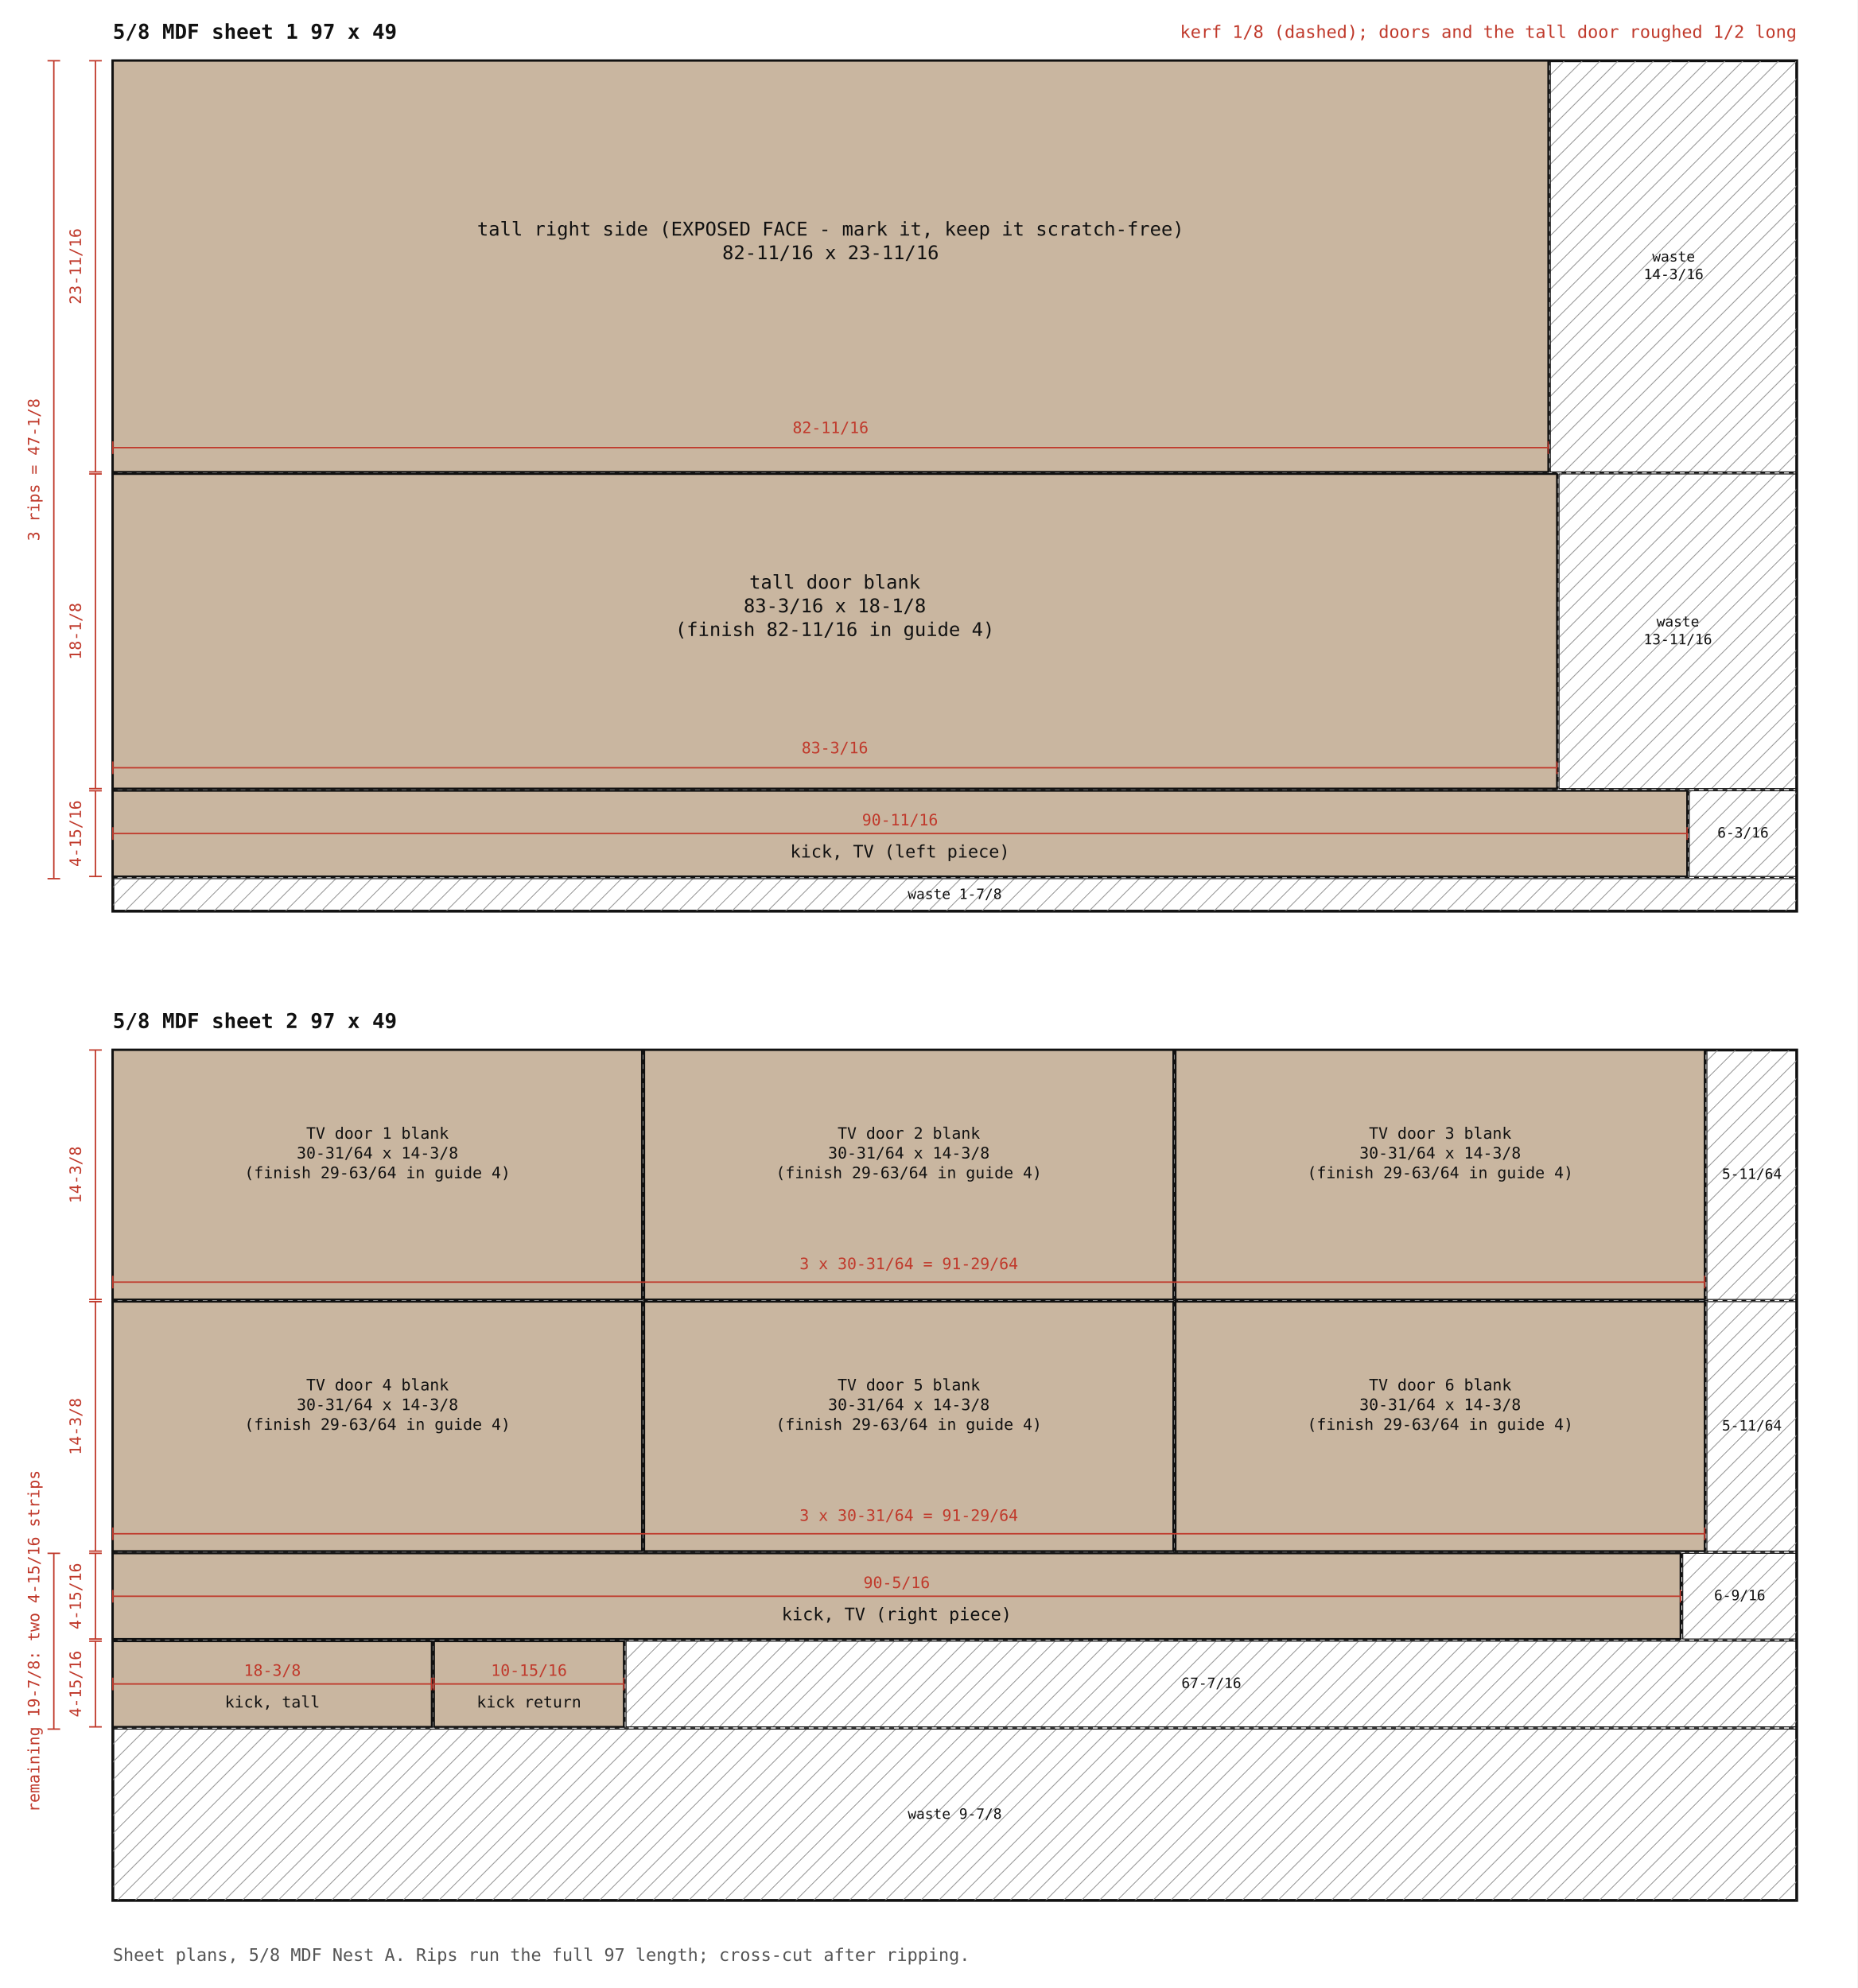
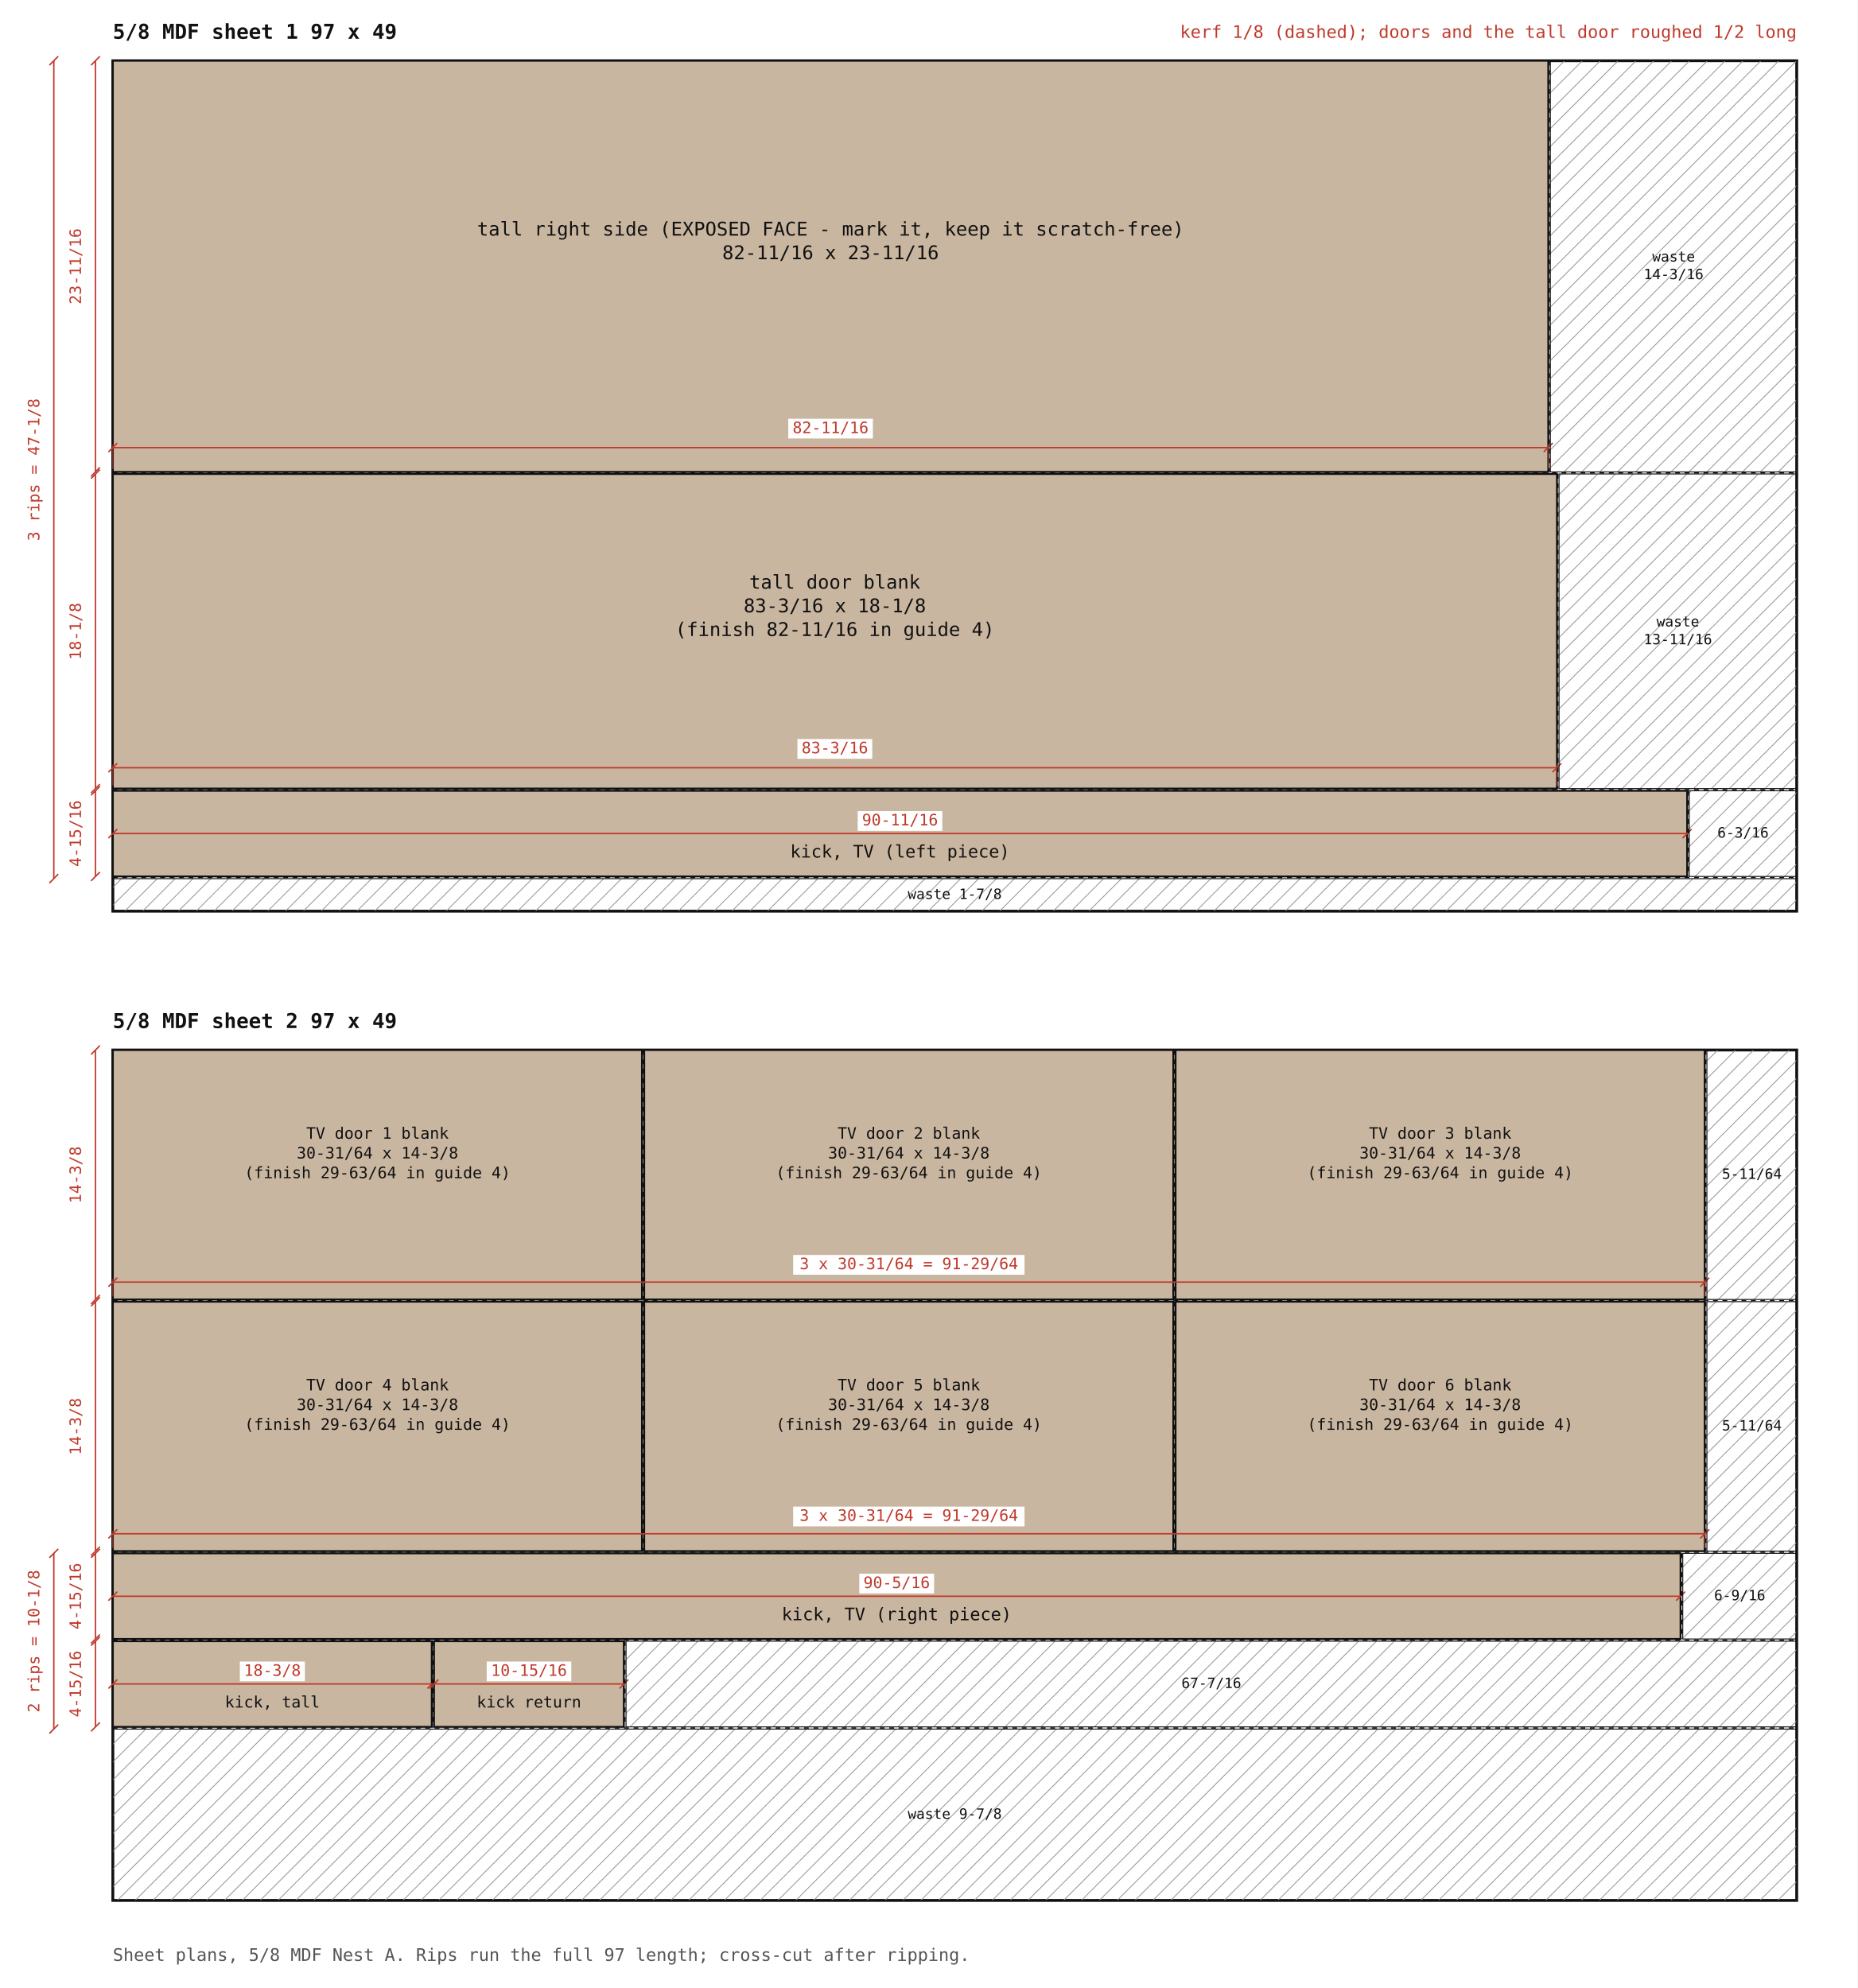
<svg xmlns="http://www.w3.org/2000/svg" viewBox="0 0 1177 1260" width="1177" height="1260">
  <defs>
    <pattern id="waste" width="8" height="8" patternUnits="userSpaceOnUse" patternTransform="rotate(45)">
      <line x1="0" y1="0" x2="0" y2="8" stroke="#999" stroke-width="1" />
    </pattern>
  </defs>
  <rect width="100%" height="100%" fill="white" />
  <rect x="71.5" y="38.5" width="1067.0" height="539.0" fill="white" stroke="#111" stroke-width="1.8" opacity="1.0" />
  <text x="71.5" y="20.9" font-size="13" text-anchor="start" fill="#111" font-weight="bold" dominant-baseline="middle" font-family="Menlo, Consolas, monospace">5/8 MDF sheet 1  97 x 49</text>
  <rect x="71.5" y="38.5" width="909.6" height="260.6" fill="#c9b6a0" stroke="#111" stroke-width="1.2" opacity="1.0" />
  <text x="526.3" y="145.9" font-size="12" text-anchor="middle" fill="#111" font-weight="normal" dominant-baseline="middle" font-family="Menlo, Consolas, monospace">tall right side  (EXPOSED FACE - mark it, keep it scratch-free)</text>
  <text x="526.3" y="160.9" font-size="12" text-anchor="middle" fill="#111" font-weight="normal" dominant-baseline="middle" font-family="Menlo, Consolas, monospace">82-11/16 x 23-11/16</text>
  <line x1="71.5" y1="283.7" x2="981.1" y2="283.7" stroke="#c0392b" stroke-width="0.9" />
-   <line x1="71.5" y1="279.7" x2="71.5" y2="287.7" stroke="#c0392b" stroke-width="0.9" />
-   <line x1="981.1" y1="279.7" x2="981.1" y2="287.7" stroke="#c0392b" stroke-width="0.9" />
+   <line x1="68.7" y1="286.5" x2="74.3" y2="280.8" stroke="#c0392b" stroke-width="0.9" />
+   <line x1="978.2" y1="286.5" x2="983.9" y2="280.8" stroke="#c0392b" stroke-width="0.9" />
+   <line x1="71.5" y1="297.1" x2="71.5" y2="281.7" stroke="#c0392b" stroke-width="0.6" opacity="0.8" />
+   <line x1="981.1" y1="297.1" x2="981.1" y2="281.7" stroke="#c0392b" stroke-width="0.6" opacity="0.8" />
+   <rect x="499.5" y="265.4" width="53.6" height="12.5" fill="white" stroke="none" />
  <text x="526.3" y="271.7" font-size="10" text-anchor="middle" fill="#c0392b" font-weight="normal" dominant-baseline="middle" font-family="Menlo, Consolas, monospace">82-11/16</text>
  <line x1="60.5" y1="38.5" x2="60.5" y2="299.1" stroke="#c0392b" stroke-width="0.9" />
-   <line x1="56.5" y1="38.5" x2="64.5" y2="38.5" stroke="#c0392b" stroke-width="0.9" />
-   <line x1="56.5" y1="299.1" x2="64.5" y2="299.1" stroke="#c0392b" stroke-width="0.9" />
+   <line x1="57.7" y1="41.3" x2="63.3" y2="35.7" stroke="#c0392b" stroke-width="0.9" />
+   <line x1="57.7" y1="301.9" x2="63.3" y2="296.2" stroke="#c0392b" stroke-width="0.9" />
+   <rect x="21.7" y="162.5" width="53.6" height="12.5" fill="white" stroke="none" transform="rotate(-90 48.5 168.8)" />
  <text x="48.5" y="168.8" font-size="10" text-anchor="middle" fill="#c0392b" dominant-baseline="middle" font-family="Menlo, Consolas, monospace" transform="rotate(-90 48.5 168.8)">23-11/16</text>
  <rect x="982.4" y="38.5" width="156.1" height="260.6" fill="url(#waste)" stroke="#111" stroke-width="0.6" opacity="1.0" />
  <text x="1060.5" y="163.2" font-size="9" text-anchor="middle" fill="#111" font-weight="normal" dominant-baseline="middle" font-family="Menlo, Consolas, monospace">waste</text>
  <text x="1060.5" y="174.4" font-size="9" text-anchor="middle" fill="#111" font-weight="normal" dominant-baseline="middle" font-family="Menlo, Consolas, monospace">14-3/16</text>
  <line x1="981.8" y1="38.5" x2="981.8" y2="299.1" stroke="#111" stroke-width="0.8" stroke-dasharray="3 3" />
  <line x1="71.5" y1="299.8" x2="1138.5" y2="299.8" stroke="#111" stroke-width="0.8" stroke-dasharray="3 3" />
  <rect x="71.5" y="300.4" width="915.1" height="199.4" fill="#c9b6a0" stroke="#111" stroke-width="1.2" opacity="1.0" />
  <text x="529.0" y="369.7" font-size="12" text-anchor="middle" fill="#111" font-weight="normal" dominant-baseline="middle" font-family="Menlo, Consolas, monospace">tall door blank</text>
  <text x="529.0" y="384.7" font-size="12" text-anchor="middle" fill="#111" font-weight="normal" dominant-baseline="middle" font-family="Menlo, Consolas, monospace">83-3/16 x 18-1/8</text>
  <text x="529.0" y="399.7" font-size="12" text-anchor="middle" fill="#111" font-weight="normal" dominant-baseline="middle" font-family="Menlo, Consolas, monospace">(finish 82-11/16 in guide 4)</text>
  <line x1="71.5" y1="486.6" x2="986.6" y2="486.6" stroke="#c0392b" stroke-width="0.9" />
-   <line x1="71.5" y1="482.6" x2="71.5" y2="490.6" stroke="#c0392b" stroke-width="0.9" />
-   <line x1="986.6" y1="482.6" x2="986.6" y2="490.6" stroke="#c0392b" stroke-width="0.9" />
+   <line x1="68.7" y1="489.4" x2="74.3" y2="483.8" stroke="#c0392b" stroke-width="0.9" />
+   <line x1="983.7" y1="489.4" x2="989.4" y2="483.8" stroke="#c0392b" stroke-width="0.9" />
+   <line x1="71.5" y1="497.8" x2="71.5" y2="484.6" stroke="#c0392b" stroke-width="0.6" opacity="0.8" />
+   <line x1="986.6" y1="497.8" x2="986.6" y2="484.6" stroke="#c0392b" stroke-width="0.6" opacity="0.8" />
+   <rect x="505.3" y="468.4" width="47.4" height="12.5" fill="white" stroke="none" />
  <text x="529.0" y="474.6" font-size="10" text-anchor="middle" fill="#c0392b" font-weight="normal" dominant-baseline="middle" font-family="Menlo, Consolas, monospace">83-3/16</text>
  <line x1="60.5" y1="300.4" x2="60.5" y2="499.8" stroke="#c0392b" stroke-width="0.9" />
-   <line x1="56.5" y1="300.4" x2="64.5" y2="300.4" stroke="#c0392b" stroke-width="0.9" />
-   <line x1="56.5" y1="499.8" x2="64.5" y2="499.8" stroke="#c0392b" stroke-width="0.9" />
+   <line x1="57.7" y1="303.3" x2="63.3" y2="297.6" stroke="#c0392b" stroke-width="0.9" />
+   <line x1="57.7" y1="502.6" x2="63.3" y2="497.0" stroke="#c0392b" stroke-width="0.9" />
+   <rect x="27.9" y="393.9" width="41.2" height="12.5" fill="white" stroke="none" transform="rotate(-90 48.5 400.1)" />
  <text x="48.5" y="400.1" font-size="10" text-anchor="middle" fill="#c0392b" dominant-baseline="middle" font-family="Menlo, Consolas, monospace" transform="rotate(-90 48.5 400.1)">18-1/8</text>
  <rect x="987.9" y="300.4" width="150.6" height="199.4" fill="url(#waste)" stroke="#111" stroke-width="0.6" opacity="1.0" />
  <text x="1063.2" y="394.5" font-size="9" text-anchor="middle" fill="#111" font-weight="normal" dominant-baseline="middle" font-family="Menlo, Consolas, monospace">waste</text>
  <text x="1063.2" y="405.8" font-size="9" text-anchor="middle" fill="#111" font-weight="normal" dominant-baseline="middle" font-family="Menlo, Consolas, monospace">13-11/16</text>
  <line x1="987.2" y1="300.4" x2="987.2" y2="499.8" stroke="#111" stroke-width="0.8" stroke-dasharray="3 3" />
  <line x1="71.5" y1="500.5" x2="1138.5" y2="500.5" stroke="#111" stroke-width="0.8" stroke-dasharray="3 3" />
  <rect x="71.5" y="501.2" width="997.6" height="54.3" fill="#c9b6a0" stroke="#111" stroke-width="1.2" opacity="1.0" />
  <line x1="71.5" y1="528.3" x2="1069.1" y2="528.3" stroke="#c0392b" stroke-width="0.9" />
-   <line x1="71.5" y1="524.3" x2="71.5" y2="532.3" stroke="#c0392b" stroke-width="0.9" />
-   <line x1="1069.1" y1="524.3" x2="1069.1" y2="532.3" stroke="#c0392b" stroke-width="0.9" />
+   <line x1="68.7" y1="531.2" x2="74.3" y2="525.5" stroke="#c0392b" stroke-width="0.9" />
+   <line x1="1066.2" y1="531.2" x2="1071.9" y2="525.5" stroke="#c0392b" stroke-width="0.9" />
+   <rect x="543.5" y="514.1" width="53.6" height="12.5" fill="white" stroke="none" />
  <text x="570.3" y="520.3" font-size="10" text-anchor="middle" fill="#c0392b" font-weight="normal" dominant-baseline="middle" font-family="Menlo, Consolas, monospace">90-11/16</text>
  <text x="570.3" y="540.4" font-size="11" text-anchor="middle" fill="#111" font-weight="normal" dominant-baseline="middle" font-family="Menlo, Consolas, monospace">kick, TV (left piece)</text>
  <line x1="60.5" y1="501.2" x2="60.5" y2="555.5" stroke="#c0392b" stroke-width="0.9" />
-   <line x1="56.5" y1="501.2" x2="64.5" y2="501.2" stroke="#c0392b" stroke-width="0.9" />
-   <line x1="56.5" y1="555.5" x2="64.5" y2="555.5" stroke="#c0392b" stroke-width="0.9" />
+   <line x1="57.7" y1="504.0" x2="63.3" y2="498.4" stroke="#c0392b" stroke-width="0.9" />
+   <line x1="57.7" y1="558.3" x2="63.3" y2="552.7" stroke="#c0392b" stroke-width="0.9" />
+   <rect x="24.8" y="522.1" width="47.4" height="12.5" fill="white" stroke="none" transform="rotate(-90 48.5 528.3)" />
  <text x="48.5" y="528.3" font-size="10" text-anchor="middle" fill="#c0392b" dominant-baseline="middle" font-family="Menlo, Consolas, monospace" transform="rotate(-90 48.5 528.3)">4-15/16</text>
  <rect x="1070.4" y="501.2" width="68.1" height="54.3" fill="url(#waste)" stroke="#111" stroke-width="0.6" opacity="1.0" />
  <text x="1104.5" y="528.3" font-size="9" text-anchor="middle" fill="#111" font-weight="normal" dominant-baseline="middle" font-family="Menlo, Consolas, monospace">6-3/16</text>
  <line x1="1069.8" y1="501.2" x2="1069.8" y2="555.5" stroke="#111" stroke-width="0.8" stroke-dasharray="3 3" />
  <line x1="71.5" y1="556.2" x2="1138.5" y2="556.2" stroke="#111" stroke-width="0.8" stroke-dasharray="3 3" />
  <rect x="71.5" y="556.9" width="1067.0" height="20.6" fill="url(#waste)" stroke="#111" stroke-width="0.6" opacity="1.0" />
  <text x="605.0" y="567.2" font-size="9" text-anchor="middle" fill="#111" font-weight="normal" dominant-baseline="middle" font-family="Menlo, Consolas, monospace">waste 1-7/8</text>
  <line x1="34.1" y1="38.5" x2="34.1" y2="556.9" stroke="#c0392b" stroke-width="0.9" />
-   <line x1="30.1" y1="38.5" x2="38.1" y2="38.5" stroke="#c0392b" stroke-width="0.9" />
-   <line x1="30.1" y1="556.9" x2="38.1" y2="556.9" stroke="#c0392b" stroke-width="0.9" />
+   <line x1="31.3" y1="41.3" x2="36.9" y2="35.7" stroke="#c0392b" stroke-width="0.9" />
+   <line x1="31.3" y1="559.7" x2="36.9" y2="554.0" stroke="#c0392b" stroke-width="0.9" />
+   <rect x="-26.4" y="291.4" width="97.0" height="12.5" fill="white" stroke="none" transform="rotate(-90 22.1 297.7)" />
  <text x="22.1" y="297.7" font-size="10" text-anchor="middle" fill="#c0392b" dominant-baseline="middle" font-family="Menlo, Consolas, monospace" transform="rotate(-90 22.1 297.7)">3 rips = 47-1/8</text>
  <rect x="71.5" y="665.5" width="1067.0" height="539.0" fill="white" stroke="#111" stroke-width="1.8" opacity="1.0" />
  <text x="71.5" y="647.9" font-size="13" text-anchor="start" fill="#111" font-weight="bold" dominant-baseline="middle" font-family="Menlo, Consolas, monospace">5/8 MDF sheet 2  97 x 49</text>
  <line x1="60.5" y1="665.5" x2="60.5" y2="823.6" stroke="#c0392b" stroke-width="0.9" />
-   <line x1="56.5" y1="665.5" x2="64.5" y2="665.5" stroke="#c0392b" stroke-width="0.9" />
-   <line x1="56.5" y1="823.6" x2="64.5" y2="823.6" stroke="#c0392b" stroke-width="0.9" />
+   <line x1="57.7" y1="668.3" x2="63.3" y2="662.7" stroke="#c0392b" stroke-width="0.9" />
+   <line x1="57.7" y1="826.5" x2="63.3" y2="820.8" stroke="#c0392b" stroke-width="0.9" />
+   <rect x="27.9" y="738.3" width="41.2" height="12.5" fill="white" stroke="none" transform="rotate(-90 48.5 744.6)" />
  <text x="48.5" y="744.6" font-size="10" text-anchor="middle" fill="#c0392b" dominant-baseline="middle" font-family="Menlo, Consolas, monospace" transform="rotate(-90 48.5 744.6)">14-3/8</text>
  <rect x="71.5" y="665.5" width="335.3" height="158.1" fill="#c9b6a0" stroke="#111" stroke-width="1.2" opacity="1.0" />
  <text x="239.2" y="718.9" font-size="10" text-anchor="middle" fill="#111" font-weight="normal" dominant-baseline="middle" font-family="Menlo, Consolas, monospace">TV door 1 blank</text>
  <text x="239.2" y="731.4" font-size="10" text-anchor="middle" fill="#111" font-weight="normal" dominant-baseline="middle" font-family="Menlo, Consolas, monospace">30-31/64 x 14-3/8</text>
  <text x="239.2" y="743.9" font-size="10" text-anchor="middle" fill="#111" font-weight="normal" dominant-baseline="middle" font-family="Menlo, Consolas, monospace">(finish 29-63/64 in guide 4)</text>
  <line x1="407.5" y1="665.5" x2="407.5" y2="823.6" stroke="#111" stroke-width="0.8" stroke-dasharray="3 3" />
  <rect x="408.2" y="665.5" width="335.3" height="158.1" fill="#c9b6a0" stroke="#111" stroke-width="1.2" opacity="1.0" />
  <text x="575.9" y="718.9" font-size="10" text-anchor="middle" fill="#111" font-weight="normal" dominant-baseline="middle" font-family="Menlo, Consolas, monospace">TV door 2 blank</text>
  <text x="575.9" y="731.4" font-size="10" text-anchor="middle" fill="#111" font-weight="normal" dominant-baseline="middle" font-family="Menlo, Consolas, monospace">30-31/64 x 14-3/8</text>
  <text x="575.9" y="743.9" font-size="10" text-anchor="middle" fill="#111" font-weight="normal" dominant-baseline="middle" font-family="Menlo, Consolas, monospace">(finish 29-63/64 in guide 4)</text>
  <line x1="744.2" y1="665.5" x2="744.2" y2="823.6" stroke="#111" stroke-width="0.8" stroke-dasharray="3 3" />
  <rect x="744.9" y="665.5" width="335.3" height="158.1" fill="#c9b6a0" stroke="#111" stroke-width="1.2" opacity="1.0" />
  <text x="912.6" y="718.9" font-size="10" text-anchor="middle" fill="#111" font-weight="normal" dominant-baseline="middle" font-family="Menlo, Consolas, monospace">TV door 3 blank</text>
  <text x="912.6" y="731.4" font-size="10" text-anchor="middle" fill="#111" font-weight="normal" dominant-baseline="middle" font-family="Menlo, Consolas, monospace">30-31/64 x 14-3/8</text>
  <text x="912.6" y="743.9" font-size="10" text-anchor="middle" fill="#111" font-weight="normal" dominant-baseline="middle" font-family="Menlo, Consolas, monospace">(finish 29-63/64 in guide 4)</text>
  <line x1="1080.9" y1="665.5" x2="1080.9" y2="823.6" stroke="#111" stroke-width="0.8" stroke-dasharray="3 3" />
  <line x1="71.5" y1="812.6" x2="1080.2" y2="812.6" stroke="#c0392b" stroke-width="0.9" />
-   <line x1="71.5" y1="808.6" x2="71.5" y2="816.6" stroke="#c0392b" stroke-width="0.9" />
-   <line x1="1080.2" y1="808.6" x2="1080.2" y2="816.6" stroke="#c0392b" stroke-width="0.9" />
+   <line x1="68.7" y1="815.5" x2="74.3" y2="809.8" stroke="#c0392b" stroke-width="0.9" />
+   <line x1="1077.4" y1="815.5" x2="1083.1" y2="809.8" stroke="#c0392b" stroke-width="0.9" />
+   <line x1="71.5" y1="821.6" x2="71.5" y2="810.6" stroke="#c0392b" stroke-width="0.6" opacity="0.8" />
+   <line x1="1080.2" y1="821.6" x2="1080.2" y2="810.6" stroke="#c0392b" stroke-width="0.6" opacity="0.8" />
+   <rect x="502.6" y="795.4" width="146.6" height="12.5" fill="white" stroke="none" />
  <text x="575.9" y="801.6" font-size="10" text-anchor="middle" fill="#c0392b" font-weight="normal" dominant-baseline="middle" font-family="Menlo, Consolas, monospace">3 x 30-31/64 = 91-29/64</text>
  <rect x="1081.6" y="665.5" width="56.9" height="158.1" fill="url(#waste)" stroke="#111" stroke-width="0.6" opacity="1.0" />
  <text x="1110.1" y="744.6" font-size="9" text-anchor="middle" fill="#111" font-weight="normal" dominant-baseline="middle" font-family="Menlo, Consolas, monospace">5-11/64</text>
  <line x1="71.5" y1="824.3" x2="1138.5" y2="824.3" stroke="#111" stroke-width="0.8" stroke-dasharray="3 3" />
  <line x1="60.5" y1="825.0" x2="60.5" y2="983.1" stroke="#c0392b" stroke-width="0.9" />
-   <line x1="56.5" y1="825.0" x2="64.5" y2="825.0" stroke="#c0392b" stroke-width="0.9" />
-   <line x1="56.5" y1="983.1" x2="64.5" y2="983.1" stroke="#c0392b" stroke-width="0.9" />
+   <line x1="57.7" y1="827.8" x2="63.3" y2="822.2" stroke="#c0392b" stroke-width="0.9" />
+   <line x1="57.7" y1="986.0" x2="63.3" y2="980.3" stroke="#c0392b" stroke-width="0.9" />
+   <rect x="27.9" y="897.8" width="41.2" height="12.5" fill="white" stroke="none" transform="rotate(-90 48.5 904.1)" />
  <text x="48.5" y="904.1" font-size="10" text-anchor="middle" fill="#c0392b" dominant-baseline="middle" font-family="Menlo, Consolas, monospace" transform="rotate(-90 48.5 904.1)">14-3/8</text>
  <rect x="71.5" y="825.0" width="335.3" height="158.1" fill="#c9b6a0" stroke="#111" stroke-width="1.2" opacity="1.0" />
  <text x="239.2" y="878.4" font-size="10" text-anchor="middle" fill="#111" font-weight="normal" dominant-baseline="middle" font-family="Menlo, Consolas, monospace">TV door 4 blank</text>
  <text x="239.2" y="890.9" font-size="10" text-anchor="middle" fill="#111" font-weight="normal" dominant-baseline="middle" font-family="Menlo, Consolas, monospace">30-31/64 x 14-3/8</text>
  <text x="239.2" y="903.4" font-size="10" text-anchor="middle" fill="#111" font-weight="normal" dominant-baseline="middle" font-family="Menlo, Consolas, monospace">(finish 29-63/64 in guide 4)</text>
  <line x1="407.5" y1="825.0" x2="407.5" y2="983.1" stroke="#111" stroke-width="0.8" stroke-dasharray="3 3" />
  <rect x="408.2" y="825.0" width="335.3" height="158.1" fill="#c9b6a0" stroke="#111" stroke-width="1.2" opacity="1.0" />
  <text x="575.9" y="878.4" font-size="10" text-anchor="middle" fill="#111" font-weight="normal" dominant-baseline="middle" font-family="Menlo, Consolas, monospace">TV door 5 blank</text>
  <text x="575.9" y="890.9" font-size="10" text-anchor="middle" fill="#111" font-weight="normal" dominant-baseline="middle" font-family="Menlo, Consolas, monospace">30-31/64 x 14-3/8</text>
  <text x="575.9" y="903.4" font-size="10" text-anchor="middle" fill="#111" font-weight="normal" dominant-baseline="middle" font-family="Menlo, Consolas, monospace">(finish 29-63/64 in guide 4)</text>
  <line x1="744.2" y1="825.0" x2="744.2" y2="983.1" stroke="#111" stroke-width="0.8" stroke-dasharray="3 3" />
  <rect x="744.9" y="825.0" width="335.3" height="158.1" fill="#c9b6a0" stroke="#111" stroke-width="1.2" opacity="1.0" />
  <text x="912.6" y="878.4" font-size="10" text-anchor="middle" fill="#111" font-weight="normal" dominant-baseline="middle" font-family="Menlo, Consolas, monospace">TV door 6 blank</text>
  <text x="912.6" y="890.9" font-size="10" text-anchor="middle" fill="#111" font-weight="normal" dominant-baseline="middle" font-family="Menlo, Consolas, monospace">30-31/64 x 14-3/8</text>
  <text x="912.6" y="903.4" font-size="10" text-anchor="middle" fill="#111" font-weight="normal" dominant-baseline="middle" font-family="Menlo, Consolas, monospace">(finish 29-63/64 in guide 4)</text>
  <line x1="1080.9" y1="825.0" x2="1080.9" y2="983.1" stroke="#111" stroke-width="0.8" stroke-dasharray="3 3" />
  <line x1="71.5" y1="972.1" x2="1080.2" y2="972.1" stroke="#c0392b" stroke-width="0.9" />
-   <line x1="71.5" y1="968.1" x2="71.5" y2="976.1" stroke="#c0392b" stroke-width="0.9" />
-   <line x1="1080.2" y1="968.1" x2="1080.2" y2="976.1" stroke="#c0392b" stroke-width="0.9" />
+   <line x1="68.7" y1="975.0" x2="74.3" y2="969.3" stroke="#c0392b" stroke-width="0.9" />
+   <line x1="1077.4" y1="975.0" x2="1083.1" y2="969.3" stroke="#c0392b" stroke-width="0.9" />
+   <line x1="71.5" y1="981.1" x2="71.5" y2="970.1" stroke="#c0392b" stroke-width="0.6" opacity="0.8" />
+   <line x1="1080.2" y1="981.1" x2="1080.2" y2="970.1" stroke="#c0392b" stroke-width="0.6" opacity="0.8" />
+   <rect x="502.6" y="954.9" width="146.6" height="12.5" fill="white" stroke="none" />
  <text x="575.9" y="961.1" font-size="10" text-anchor="middle" fill="#c0392b" font-weight="normal" dominant-baseline="middle" font-family="Menlo, Consolas, monospace">3 x 30-31/64 = 91-29/64</text>
  <rect x="1081.6" y="825.0" width="56.9" height="158.1" fill="url(#waste)" stroke="#111" stroke-width="0.6" opacity="1.0" />
  <text x="1110.1" y="904.1" font-size="9" text-anchor="middle" fill="#111" font-weight="normal" dominant-baseline="middle" font-family="Menlo, Consolas, monospace">5-11/64</text>
  <line x1="71.5" y1="983.8" x2="1138.5" y2="983.8" stroke="#111" stroke-width="0.8" stroke-dasharray="3 3" />
  <rect x="71.5" y="984.5" width="993.4" height="54.3" fill="#c9b6a0" stroke="#111" stroke-width="1.2" opacity="1.0" />
  <line x1="71.5" y1="1011.7" x2="1064.9" y2="1011.7" stroke="#c0392b" stroke-width="0.9" />
-   <line x1="71.5" y1="1007.7" x2="71.5" y2="1015.7" stroke="#c0392b" stroke-width="0.9" />
-   <line x1="1064.9" y1="1007.7" x2="1064.9" y2="1015.7" stroke="#c0392b" stroke-width="0.9" />
+   <line x1="68.7" y1="1014.5" x2="74.3" y2="1008.8" stroke="#c0392b" stroke-width="0.9" />
+   <line x1="1062.1" y1="1014.5" x2="1067.8" y2="1008.8" stroke="#c0392b" stroke-width="0.9" />
+   <rect x="544.5" y="997.4" width="47.4" height="12.5" fill="white" stroke="none" />
  <text x="568.2" y="1003.7" font-size="10" text-anchor="middle" fill="#c0392b" font-weight="normal" dominant-baseline="middle" font-family="Menlo, Consolas, monospace">90-5/16</text>
  <text x="568.2" y="1023.8" font-size="11" text-anchor="middle" fill="#111" font-weight="normal" dominant-baseline="middle" font-family="Menlo, Consolas, monospace">kick, TV (right piece)</text>
  <line x1="60.5" y1="984.5" x2="60.5" y2="1038.8" stroke="#c0392b" stroke-width="0.9" />
-   <line x1="56.5" y1="984.5" x2="64.5" y2="984.5" stroke="#c0392b" stroke-width="0.9" />
-   <line x1="56.5" y1="1038.8" x2="64.5" y2="1038.8" stroke="#c0392b" stroke-width="0.9" />
+   <line x1="57.7" y1="987.3" x2="63.3" y2="981.7" stroke="#c0392b" stroke-width="0.9" />
+   <line x1="57.7" y1="1041.6" x2="63.3" y2="1036.0" stroke="#c0392b" stroke-width="0.9" />
+   <rect x="24.8" y="1005.4" width="47.4" height="12.5" fill="white" stroke="none" transform="rotate(-90 48.5 1011.7)" />
  <text x="48.5" y="1011.7" font-size="10" text-anchor="middle" fill="#c0392b" dominant-baseline="middle" font-family="Menlo, Consolas, monospace" transform="rotate(-90 48.5 1011.7)">4-15/16</text>
  <rect x="1066.3" y="984.5" width="72.2" height="54.3" fill="url(#waste)" stroke="#111" stroke-width="0.6" opacity="1.0" />
  <text x="1102.4" y="1011.7" font-size="9" text-anchor="middle" fill="#111" font-weight="normal" dominant-baseline="middle" font-family="Menlo, Consolas, monospace">6-9/16</text>
  <line x1="1065.6" y1="984.5" x2="1065.6" y2="1038.8" stroke="#111" stroke-width="0.8" stroke-dasharray="3 3" />
  <line x1="71.5" y1="1039.5" x2="1138.5" y2="1039.5" stroke="#111" stroke-width="0.8" stroke-dasharray="3 3" />
  <line x1="60.5" y1="1040.2" x2="60.5" y2="1094.5" stroke="#c0392b" stroke-width="0.9" />
-   <line x1="56.5" y1="1040.2" x2="64.5" y2="1040.2" stroke="#c0392b" stroke-width="0.9" />
-   <line x1="56.5" y1="1094.5" x2="64.5" y2="1094.5" stroke="#c0392b" stroke-width="0.9" />
+   <line x1="57.7" y1="1043.0" x2="63.3" y2="1037.4" stroke="#c0392b" stroke-width="0.9" />
+   <line x1="57.7" y1="1097.3" x2="63.3" y2="1091.7" stroke="#c0392b" stroke-width="0.9" />
+   <rect x="24.8" y="1061.1" width="47.4" height="12.5" fill="white" stroke="none" transform="rotate(-90 48.5 1067.3)" />
  <text x="48.5" y="1067.3" font-size="10" text-anchor="middle" fill="#c0392b" dominant-baseline="middle" font-family="Menlo, Consolas, monospace" transform="rotate(-90 48.5 1067.3)">4-15/16</text>
  <rect x="71.5" y="1040.2" width="202.1" height="54.3" fill="#c9b6a0" stroke="#111" stroke-width="1.2" opacity="1.0" />
  <line x1="71.5" y1="1067.3" x2="273.6" y2="1067.3" stroke="#c0392b" stroke-width="0.9" />
-   <line x1="71.5" y1="1063.3" x2="71.5" y2="1071.3" stroke="#c0392b" stroke-width="0.9" />
-   <line x1="273.6" y1="1063.3" x2="273.6" y2="1071.3" stroke="#c0392b" stroke-width="0.9" />
+   <line x1="68.7" y1="1070.2" x2="74.3" y2="1064.5" stroke="#c0392b" stroke-width="0.9" />
+   <line x1="270.8" y1="1070.2" x2="276.5" y2="1064.5" stroke="#c0392b" stroke-width="0.9" />
+   <rect x="152.0" y="1053.1" width="41.2" height="12.5" fill="white" stroke="none" />
  <text x="172.6" y="1059.3" font-size="10" text-anchor="middle" fill="#c0392b" font-weight="normal" dominant-baseline="middle" font-family="Menlo, Consolas, monospace">18-3/8</text>
  <text x="172.6" y="1079.4" font-size="10" text-anchor="middle" fill="#111" font-weight="normal" dominant-baseline="middle" font-family="Menlo, Consolas, monospace">kick, tall</text>
  <line x1="274.3" y1="1040.2" x2="274.3" y2="1094.5" stroke="#111" stroke-width="0.8" stroke-dasharray="3 3" />
  <rect x="275.0" y="1040.2" width="120.3" height="54.3" fill="#c9b6a0" stroke="#111" stroke-width="1.2" opacity="1.0" />
  <line x1="275.0" y1="1067.3" x2="395.3" y2="1067.3" stroke="#c0392b" stroke-width="0.9" />
-   <line x1="275.0" y1="1063.3" x2="275.0" y2="1071.3" stroke="#c0392b" stroke-width="0.9" />
-   <line x1="395.3" y1="1063.3" x2="395.3" y2="1071.3" stroke="#c0392b" stroke-width="0.9" />
+   <line x1="272.2" y1="1070.2" x2="277.8" y2="1064.5" stroke="#c0392b" stroke-width="0.9" />
+   <line x1="392.5" y1="1070.2" x2="398.1" y2="1064.5" stroke="#c0392b" stroke-width="0.9" />
+   <rect x="308.4" y="1053.1" width="53.6" height="12.5" fill="white" stroke="none" />
  <text x="335.2" y="1059.3" font-size="10" text-anchor="middle" fill="#c0392b" font-weight="normal" dominant-baseline="middle" font-family="Menlo, Consolas, monospace">10-15/16</text>
  <text x="335.2" y="1079.4" font-size="10" text-anchor="middle" fill="#111" font-weight="normal" dominant-baseline="middle" font-family="Menlo, Consolas, monospace">kick return</text>
  <line x1="396.0" y1="1040.2" x2="396.0" y2="1094.5" stroke="#111" stroke-width="0.8" stroke-dasharray="3 3" />
  <rect x="396.7" y="1040.2" width="741.8" height="54.3" fill="url(#waste)" stroke="#111" stroke-width="0.6" opacity="1.0" />
  <text x="767.6" y="1067.3" font-size="9" text-anchor="middle" fill="#111" font-weight="normal" dominant-baseline="middle" font-family="Menlo, Consolas, monospace">67-7/16</text>
  <line x1="71.5" y1="1095.2" x2="1138.5" y2="1095.2" stroke="#111" stroke-width="0.8" stroke-dasharray="3 3" />
  <rect x="71.5" y="1095.9" width="1067.0" height="108.6" fill="url(#waste)" stroke="#111" stroke-width="0.6" opacity="1.0" />
  <text x="605.0" y="1150.2" font-size="9" text-anchor="middle" fill="#111" font-weight="normal" dominant-baseline="middle" font-family="Menlo, Consolas, monospace">waste 9-7/8</text>
  <line x1="34.1" y1="984.5" x2="34.1" y2="1095.9" stroke="#c0392b" stroke-width="0.9" />
-   <line x1="30.1" y1="984.5" x2="38.1" y2="984.5" stroke="#c0392b" stroke-width="0.9" />
-   <line x1="30.1" y1="1095.9" x2="38.1" y2="1095.9" stroke="#c0392b" stroke-width="0.9" />
-   <text x="22.1" y="1040.2" font-size="10" text-anchor="middle" fill="#c0392b" dominant-baseline="middle" font-family="Menlo, Consolas, monospace" transform="rotate(-90 22.1 1040.2)">remaining 19-7/8: two 4-15/16 strips</text>
+   <line x1="31.3" y1="987.3" x2="36.9" y2="981.7" stroke="#c0392b" stroke-width="0.9" />
+   <line x1="31.3" y1="1098.7" x2="36.9" y2="1093.0" stroke="#c0392b" stroke-width="0.9" />
+   <rect x="-26.4" y="1033.9" width="97.0" height="12.5" fill="white" stroke="none" transform="rotate(-90 22.1 1040.2)" />
+   <text x="22.1" y="1040.2" font-size="10" text-anchor="middle" fill="#c0392b" dominant-baseline="middle" font-family="Menlo, Consolas, monospace" transform="rotate(-90 22.1 1040.2)">2 rips = 10-1/8</text>
  <text x="1138.5" y="20.9" font-size="11" text-anchor="end" fill="#c0392b" font-weight="normal" dominant-baseline="middle" font-family="Menlo, Consolas, monospace">kerf 1/8 (dashed);  doors and the tall door roughed 1/2 long</text>
  <text x="71.5" y="1239.7" font-size="11" text-anchor="start" fill="#555" font-weight="normal" dominant-baseline="middle" font-family="Menlo, Consolas, monospace">Sheet plans, 5/8 MDF Nest A. Rips run the full 97 length; cross-cut after ripping.</text>
</svg>
